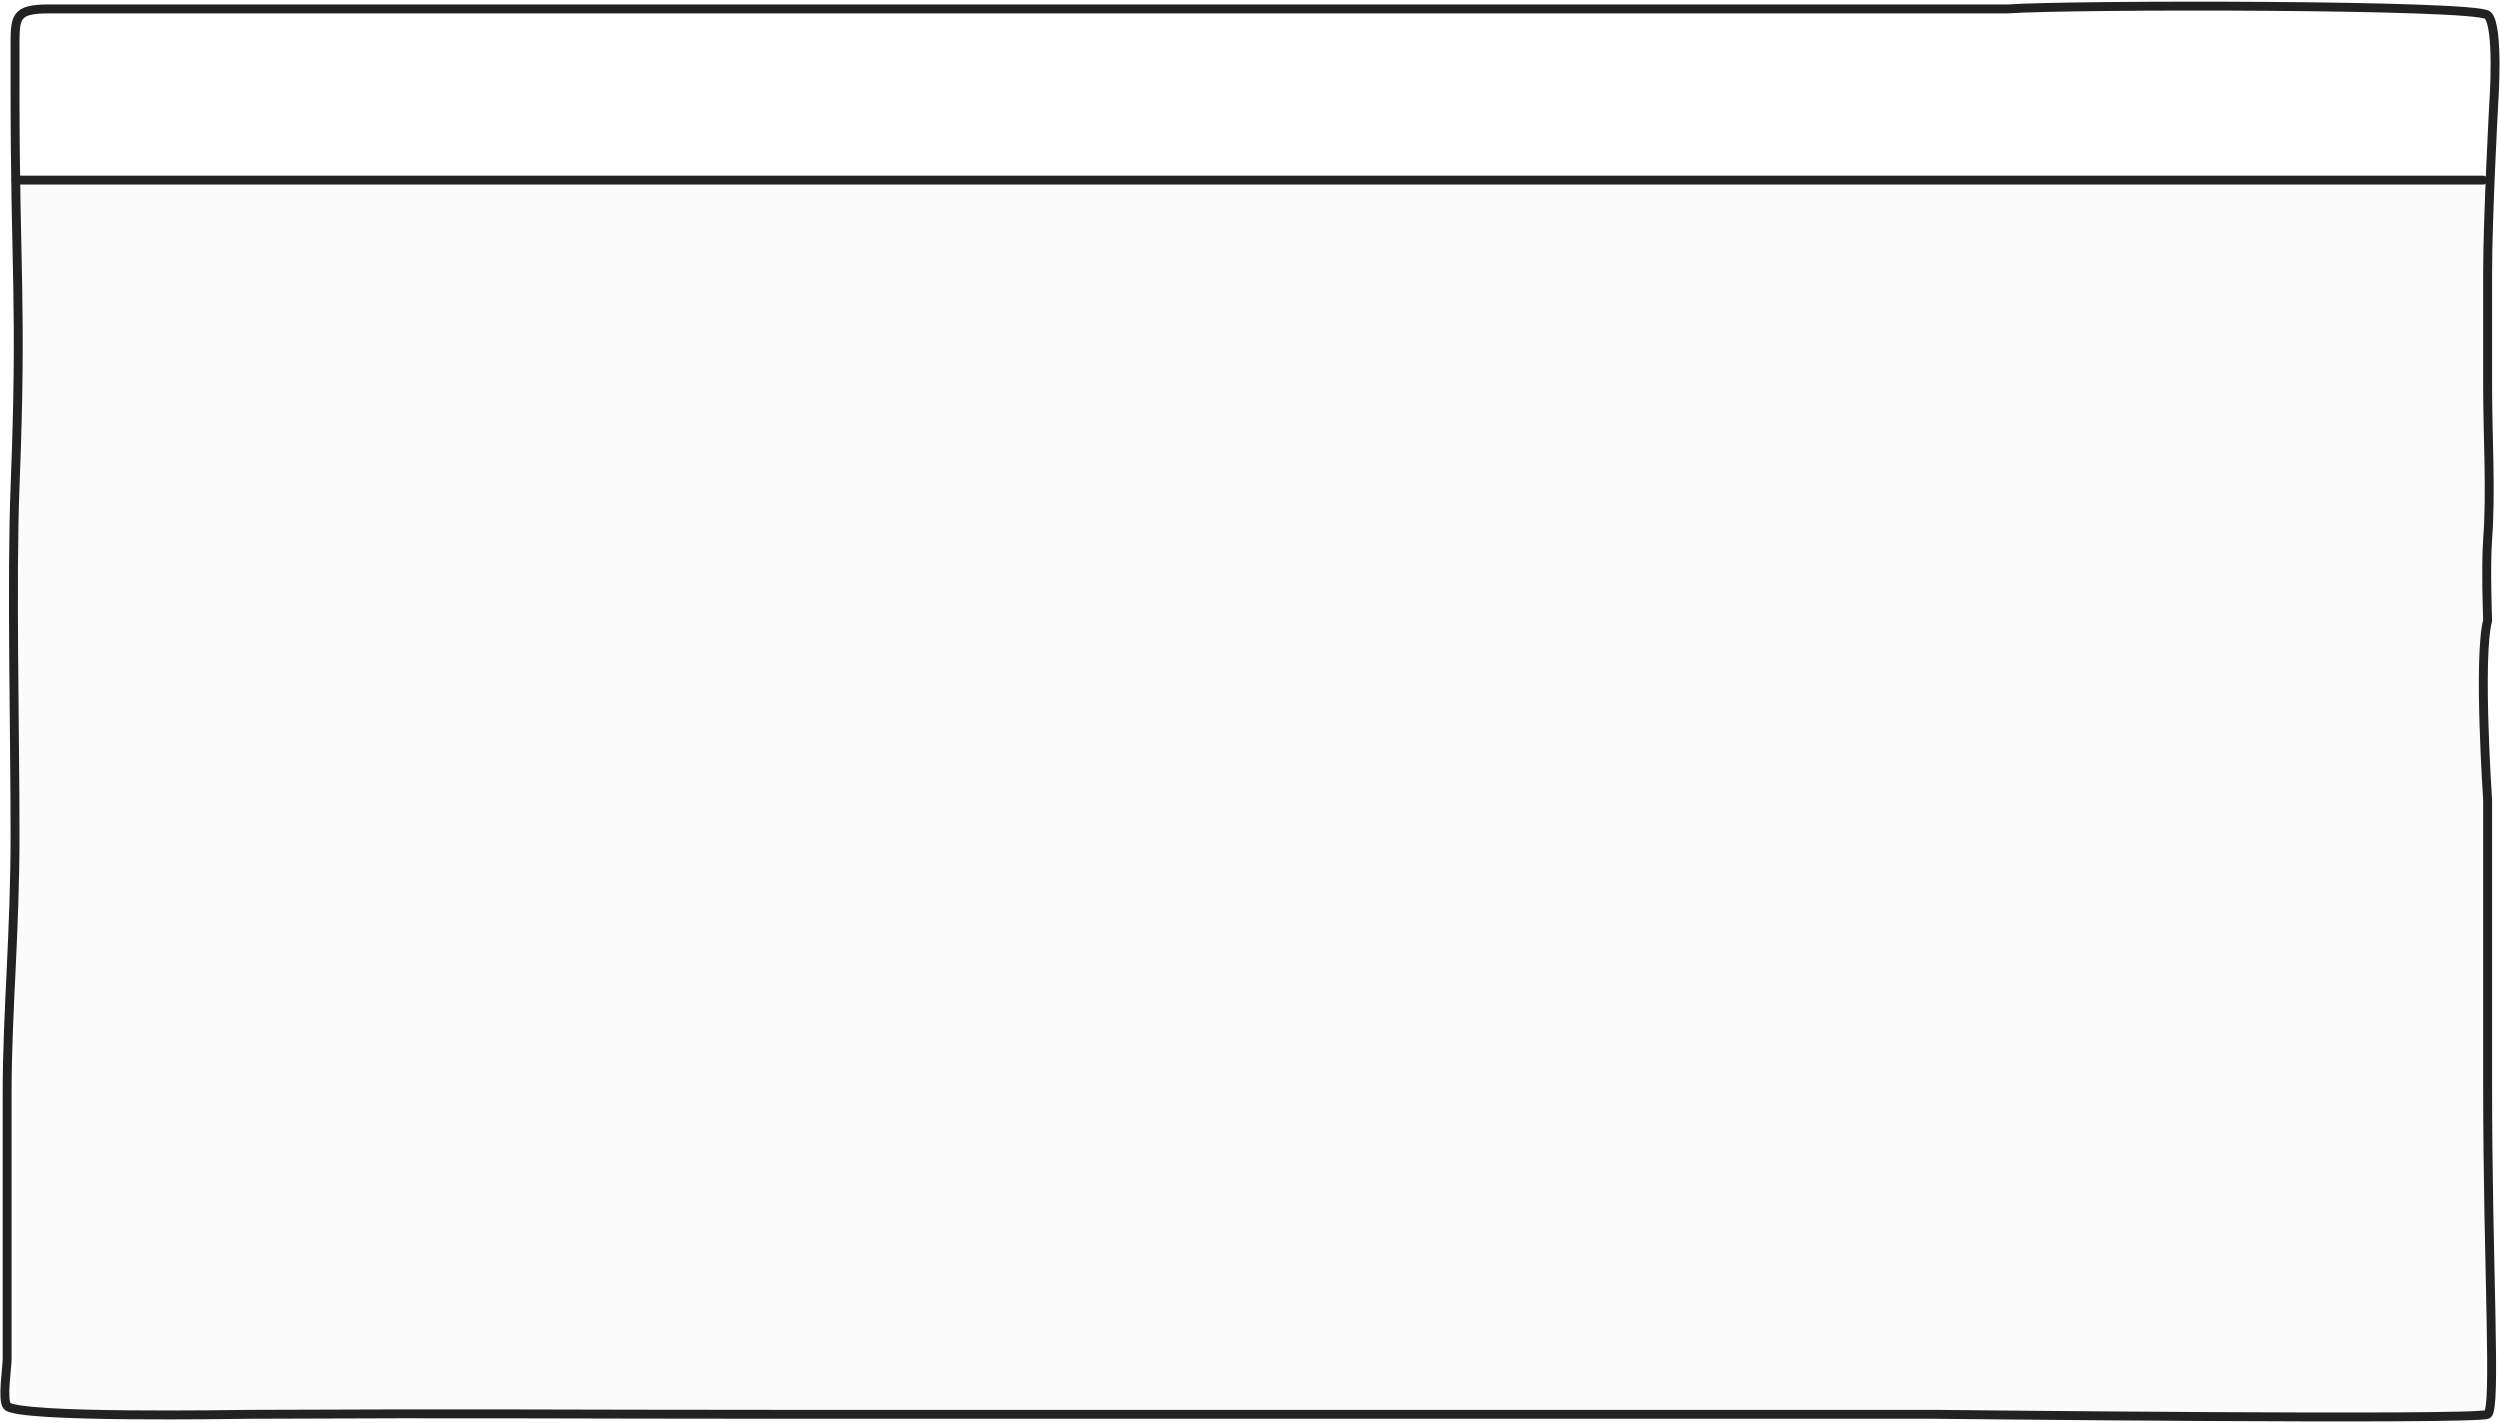
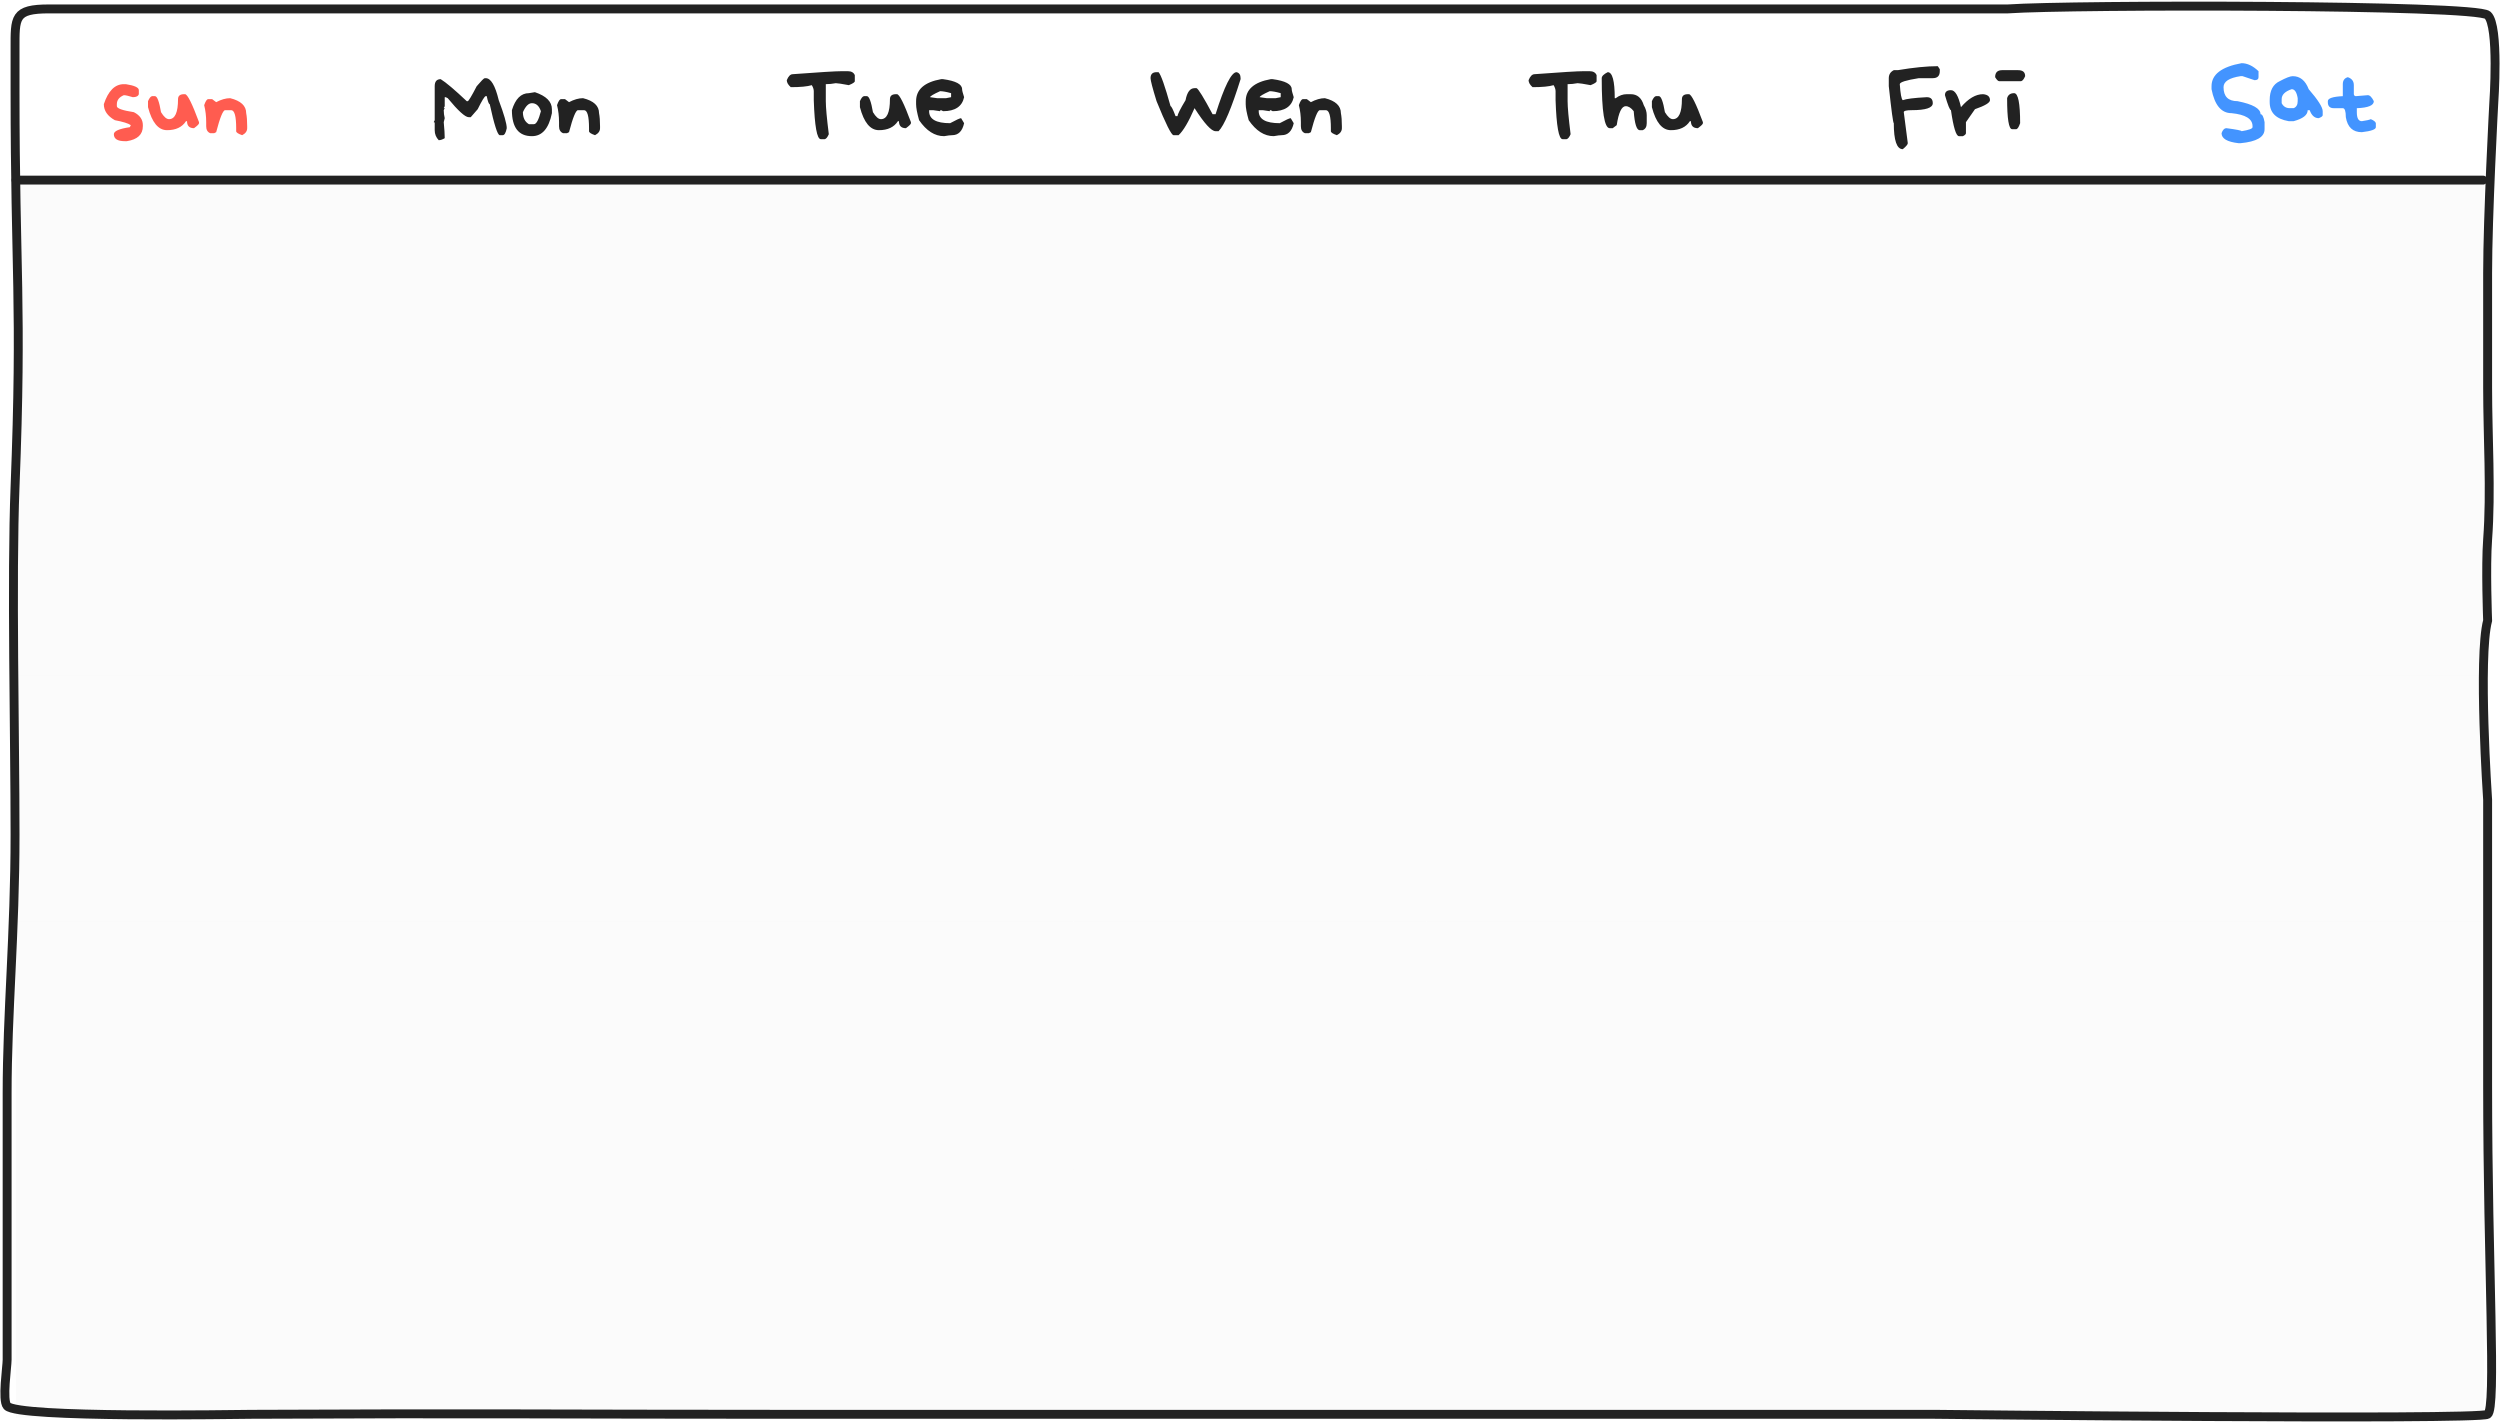
<svg xmlns="http://www.w3.org/2000/svg" width="1402" height="798" viewBox="0 0 1402 798" fill="none">
  <rect x="9" y="240" width="198" height="139" fill="#D9D9D9" fill-opacity="0.1" />
  <rect x="9" y="379" width="198" height="138" fill="#D9D9D9" fill-opacity="0.1" />
  <rect x="9" y="517" width="198" height="139" fill="#D9D9D9" fill-opacity="0.1" />
  <rect x="9" y="656" width="198" height="139" fill="#D9D9D9" fill-opacity="0.1" />
  <rect x="9" y="101" width="198" height="139" fill="#D9D9D9" fill-opacity="0.1" />
  <rect x="207" y="240" width="197" height="139" fill="#D9D9D9" fill-opacity="0.1" />
  <rect x="207" y="379" width="197" height="138" fill="#D9D9D9" fill-opacity="0.1" />
  <rect x="207" y="517" width="197" height="139" fill="#D9D9D9" fill-opacity="0.1" />
  <rect x="207" y="656" width="197" height="139" fill="#D9D9D9" fill-opacity="0.1" />
  <rect x="207" y="101" width="197" height="139" fill="#D9D9D9" fill-opacity="0.1" />
  <rect x="404" y="240" width="198" height="139" fill="#D9D9D9" fill-opacity="0.1" />
  <rect x="404" y="379" width="198" height="138" fill="#D9D9D9" fill-opacity="0.1" />
  <rect x="404" y="517" width="198" height="139" fill="#D9D9D9" fill-opacity="0.1" />
  <rect x="404" y="656" width="198" height="139" fill="#D9D9D9" fill-opacity="0.1" />
  <rect x="404" y="101" width="198" height="139" fill="#D9D9D9" fill-opacity="0.1" />
  <rect x="602" y="240" width="198" height="139" fill="#D9D9D9" fill-opacity="0.1" />
  <rect x="602" y="379" width="198" height="138" fill="#D9D9D9" fill-opacity="0.1" />
  <rect x="602" y="517" width="198" height="139" fill="#D9D9D9" fill-opacity="0.1" />
  <rect x="602" y="656" width="198" height="139" fill="#D9D9D9" fill-opacity="0.1" />
  <rect x="602" y="101" width="198" height="139" fill="#D9D9D9" fill-opacity="0.1" />
  <rect x="800" y="240" width="198" height="139" fill="#D9D9D9" fill-opacity="0.1" />
  <rect x="800" y="379" width="198" height="138" fill="#D9D9D9" fill-opacity="0.1" />
  <rect x="800" y="517" width="198" height="139" fill="#D9D9D9" fill-opacity="0.1" />
  <rect x="800" y="656" width="198" height="139" fill="#D9D9D9" fill-opacity="0.1" />
  <rect x="800" y="101" width="198" height="139" fill="#D9D9D9" fill-opacity="0.1" />
  <rect x="998" y="240" width="197" height="139" fill="#D9D9D9" fill-opacity="0.1" />
  <rect x="998" y="379" width="197" height="138" fill="#D9D9D9" fill-opacity="0.1" />
  <rect x="998" y="517" width="197" height="139" fill="#D9D9D9" fill-opacity="0.1" />
  <rect x="998" y="656" width="197" height="139" fill="#D9D9D9" fill-opacity="0.1" />
  <rect x="998" y="101" width="197" height="139" fill="#D9D9D9" fill-opacity="0.1" />
  <rect x="1195" y="240" width="198" height="139" fill="#D9D9D9" fill-opacity="0.1" />
  <rect x="1195" y="379" width="198" height="138" fill="#D9D9D9" fill-opacity="0.1" />
  <rect x="1195" y="517" width="198" height="139" fill="#D9D9D9" fill-opacity="0.1" />
  <rect x="1195" y="656" width="198" height="139" fill="#D9D9D9" fill-opacity="0.1" />
  <rect x="1195" y="101" width="198" height="139" fill="#D9D9D9" fill-opacity="0.1" />
  <path d="M8.437 273C12.51 169.5 8.437 152.688 8.437 51V27.5C8.437 9.702 7.838 5 27.5 5L84.071 5H321.446H494H670.5L1126 5C1161.81 2.521 1388.5 2.5 1395.06 8.491C1401.62 14.482 1398.5 58 1398.5 58C1398.5 58 1395.06 121.303 1395.06 153.165V217.512C1395.06 244.434 1397.07 275.656 1395.06 302.512C1393.91 317.879 1395.06 348.012 1395.06 348.012C1389.62 368.703 1395.06 448.512 1395.06 448.512V541.011V608.714C1395.06 711.511 1400.12 789.79 1395.06 793.145C1390 796.5 1085.08 793.145 1085.08 793.145H647.836H441.078C313.924 793.145 268.192 792.516 141.078 793.145C132.656 793.187 10.172 795.358 4 788.5C1.122 785.303 4 766.658 4 762.5L4 719L4 613C4 568.405 8.437 523.569 8.437 468C8.437 412.431 6.411 324.5 8.437 273Z" stroke="#222222" stroke-width="5" stroke-linecap="round" />
  <path d="M9 101H1392.5" stroke="#222222" stroke-width="5" stroke-linecap="round" />
+   <path d="M69.448 47.201H70.576C75.43 47.953 77.856 49.074 77.856 50.565V52.82C77.487 53.941 76.366 54.502 74.493 54.502C72.06 53.75 70.378 53.374 69.448 53.374C66.837 54.468 65.531 56.149 65.531 58.419V59.547C65.531 60.805 68.71 61.926 75.067 62.91C78.431 64.619 80.112 67.046 80.112 70.19V70.765C80.112 75.44 77.118 78.243 71.13 79.173H70.002C65.9 79.173 63.85 77.867 63.85 75.256C63.85 73.519 66.837 72.207 72.811 71.318L73.365 70.19C71.998 69.206 69.011 68.276 64.403 67.401C60.288 65.091 58.23 62.097 58.23 58.419C60.705 50.94 64.444 47.201 69.448 47.201ZM103.204 52.82H103.758C105.125 52.82 107.743 58.05 111.612 68.509V69.083C111.612 69.589 110.676 70.525 108.803 71.893C106.191 71.893 104.886 70.58 104.886 67.955H104.312C102.138 71.318 98.59 73 93.668 73C88.801 73 85.246 68.7 83.004 60.101V56.737C83.728 55.028 84.474 54.092 85.239 53.928H86.921C88.151 53.928 89.279 56.922 90.305 62.91C91.891 65.522 93.381 66.827 94.775 66.827C98.152 66.827 99.841 63.088 99.841 55.609C99.841 53.75 100.962 52.82 103.204 52.82ZM129.085 55.056C135.073 56.546 138.067 59.349 138.067 63.464C138.437 65.296 138.621 67.73 138.621 70.765V71.893C138.621 73.533 137.685 74.839 135.812 75.81C133.569 75.044 132.448 74.299 132.448 73.574V71.893C132.448 65.152 131.512 61.782 129.639 61.782H126.275C125.059 61.782 123.377 65.897 121.23 74.128L120.123 74.682H117.867C116.377 74.08 115.632 72.774 115.632 70.765V68.509C115.632 65.145 115.256 61.967 114.504 58.973C115.27 56.73 116.015 55.609 116.739 55.609H118.995L121.23 57.291C124.047 55.801 126.665 55.056 129.085 55.056Z" fill="#FF5C50" />
+   <path d="M271.839 43.838H272.393C275.277 43.838 277.711 47.953 279.693 56.184C282.688 64.154 284.185 69.391 284.185 71.893C283.665 74.504 282.913 75.81 281.929 75.81H280.247C278.989 75.645 277.123 69.849 274.648 58.419C274.129 58.419 273.568 56.922 272.967 53.928H272.393C271.791 53.928 270.294 56.361 267.901 61.228L263.984 65.72H262.856C260.874 65.72 256.95 62.165 251.085 55.056L249.957 54.502H249.403V59.547L248.85 60.654H249.403L248.85 61.782C248.85 63.327 249.034 64.824 249.403 66.273L248.85 68.509C249.219 72.337 249.403 75.331 249.403 77.491C248.173 78.243 247.052 78.619 246.04 78.619C244.536 77.061 243.784 75.188 243.784 73V69.083C243.784 68.7 243.6 68.509 243.23 68.509L243.784 67.401V48.329C243.784 45.704 244.905 44.392 247.147 44.392C250.087 46.21 254.954 50.325 261.749 56.737H262.303C262.754 56.737 264.436 53.935 267.348 48.329C269.904 45.335 271.401 43.838 271.839 43.838ZM299.976 51.692C306.333 53.839 309.512 57.018 309.512 61.228V63.464C307.775 72.064 304.036 76.363 298.294 76.363C290.815 76.363 287.076 71.503 287.076 61.782C289.018 55.425 292.196 52.246 296.612 52.246C296.886 52.246 298.007 52.062 299.976 51.692ZM293.249 62.91C293.249 66.082 294.37 68.324 296.612 69.637H299.422C300.789 69.637 302.095 67.21 303.339 62.356C302.327 59.362 300.646 57.865 298.294 57.865C296.421 57.865 294.739 59.547 293.249 62.91ZM326.964 55.056C332.952 56.546 335.946 59.349 335.946 63.464C336.315 65.296 336.5 67.73 336.5 70.765V71.893C336.5 73.533 335.563 74.839 333.69 75.81C331.448 75.044 330.327 74.299 330.327 73.574V71.893C330.327 65.152 329.391 61.782 327.518 61.782H324.154C322.938 61.782 321.256 65.897 319.109 74.128L318.002 74.682H315.746C314.256 74.08 313.511 72.774 313.511 70.765V68.509C313.511 65.145 313.135 61.967 312.383 58.973C313.148 56.73 313.894 55.609 314.618 55.609H316.874L319.109 57.291C321.926 55.801 324.544 55.056 326.964 55.056Z" fill="#222222" />
+   <path d="M472.074 39.921H475.438C477.447 39.921 478.76 40.666 479.375 42.156V45.52C479.375 46.121 478.254 46.866 476.012 47.755C472.088 47.017 469.654 46.648 468.711 46.648C466.756 47.017 464.89 47.201 463.112 47.201V56.737C463.112 60.142 463.673 66.314 464.794 75.256C464.069 76.951 463.317 77.881 462.538 78.045H460.303C458.156 78.045 456.844 70.758 456.365 56.184V51.139C456.365 50.113 455.996 48.985 455.258 47.755C452.783 48.507 448.853 48.883 443.466 48.883C441.976 47.57 441.23 46.265 441.23 44.966C442.133 42.724 443.254 41.602 444.594 41.602C459.564 40.481 468.725 39.921 472.074 39.921ZM502.446 52.82H503C504.367 52.82 506.985 58.05 510.854 68.509V69.083C510.854 69.589 509.918 70.525 508.045 71.893C505.434 71.893 504.128 70.58 504.128 67.955H503.554C501.38 71.318 497.832 73 492.91 73C488.043 73 484.488 68.7 482.246 60.101V56.737C482.971 55.028 483.716 54.092 484.481 53.928H486.163C487.394 53.928 488.521 56.922 489.547 62.91C491.133 65.522 492.623 66.827 494.018 66.827C497.395 66.827 499.083 63.088 499.083 55.609C499.083 53.75 500.204 52.82 502.446 52.82ZM527.773 44.392H528.881C535.99 45.362 539.545 47.235 539.545 50.011C539.545 50.694 539.921 52.191 540.673 54.502C539.538 59.738 535.607 62.356 528.881 62.356L527.773 61.782C527.391 61.782 527.199 61.974 527.199 62.356L523.282 61.782H521.047V62.356C521.047 66.841 524.971 69.083 532.818 69.083C536.277 67.21 538.335 66.273 538.991 66.273L540.673 69.083C539.688 73.567 537.446 75.81 533.946 75.81C533.003 75.81 531.506 75.994 529.455 76.363C524.205 76.363 519.529 73.376 515.428 67.401C514.307 63.423 513.746 60.429 513.746 58.419V56.737C513.746 50.188 518.422 46.073 527.773 44.392ZM521.601 54.502L525.518 55.056H530.583L533.372 54.502V52.246C530.72 51.508 528.662 51.139 527.199 51.139C523.467 52.82 521.601 53.941 521.601 54.502Z" fill="#222222" />
+   <path d="M648.594 40.475H649.722C651.075 41.924 653.317 48.281 656.448 59.547C656.913 59.547 657.85 61.413 659.258 65.145H660.365C660.365 64.161 661.862 61.174 664.856 56.184C665.718 51.685 667.399 49.437 669.901 49.437H671.029C672.027 49.819 675.021 54.687 680.012 64.038H681.693C686.643 48.329 690.566 40.475 693.465 40.475C694.969 40.844 695.721 41.965 695.721 43.838V44.392C690.635 60.688 686.52 70.416 683.375 73.574H681.693C679.342 73.574 675.411 69.268 669.901 60.654C666.552 68.379 663.564 73.431 660.939 75.81H658.13C656.927 75.81 653.748 69.452 648.594 56.737C646.352 49.464 645.23 45.164 645.23 43.838C645.23 41.596 646.352 40.475 648.594 40.475ZM712.619 44.392H713.727C720.836 45.362 724.391 47.235 724.391 50.011C724.391 50.694 724.767 52.191 725.519 54.502C724.384 59.738 720.453 62.356 713.727 62.356L712.619 61.782C712.236 61.782 712.045 61.974 712.045 62.356L708.128 61.782H705.893V62.356C705.893 66.841 709.816 69.083 717.664 69.083C721.123 67.21 723.181 66.273 723.837 66.273L725.519 69.083C724.534 73.567 722.292 75.81 718.792 75.81C717.849 75.81 716.352 75.994 714.301 76.363C709.051 76.363 704.375 73.376 700.273 67.401C699.152 63.423 698.592 60.429 698.592 58.419V56.737C698.592 50.188 703.268 46.073 712.619 44.392ZM706.446 54.502L710.363 55.056H715.429L718.218 54.502V52.246C715.565 51.508 713.508 51.139 712.045 51.139C708.312 52.82 706.446 53.941 706.446 54.502ZM742.991 55.056C748.979 56.546 751.974 59.349 751.974 63.464C752.343 65.296 752.527 67.73 752.527 70.765V71.893C752.527 73.533 751.591 74.839 749.718 75.81C747.476 75.044 746.354 74.299 746.354 73.574V71.893C746.354 65.152 745.418 61.782 743.545 61.782H740.182C738.965 61.782 737.283 65.897 735.137 74.128L734.029 74.682H731.773C730.283 74.08 729.538 72.774 729.538 70.765V68.509C729.538 65.145 729.162 61.967 728.41 58.973C729.176 56.73 729.921 55.609 730.645 55.609H732.901L735.137 57.291C737.953 55.801 740.571 55.056 742.991 55.056Z" fill="#222222" />
+   <path d="M888.074 39.921H891.438C893.447 39.921 894.76 40.666 895.375 42.156V45.52C895.375 46.121 894.254 46.866 892.012 47.755C888.088 47.017 885.654 46.648 884.711 46.648C882.756 47.017 880.89 47.201 879.112 47.201V56.737C879.112 60.142 879.673 66.314 880.794 75.256C880.069 76.951 879.317 77.881 878.538 78.045H876.303C874.156 78.045 872.844 70.758 872.365 56.184V51.139C872.365 50.113 871.996 48.985 871.258 47.755C868.783 48.507 864.853 48.883 859.466 48.883C857.976 47.57 857.23 46.265 857.23 44.966C858.133 42.724 859.254 41.602 860.594 41.602C875.564 40.481 884.725 39.921 888.074 39.921ZM901.609 40.475C904.234 40.475 905.547 45.335 905.547 55.056H906.101C908.056 53.565 910.113 52.82 912.273 52.82H914.509C918.146 52.82 920.579 54.871 921.81 58.973C922.931 60.9 923.491 62.773 923.491 64.592V69.083C923.491 71.093 922.739 72.398 921.235 73H919.554C917.831 73 916.71 69.452 916.19 62.356C914.741 60.483 913.244 59.547 911.699 59.547C909.416 59.547 907.734 63.095 906.654 70.19L904.419 71.893H902.737C899.743 71.893 898.246 62.541 898.246 43.838C898.246 42.717 899.367 41.596 901.609 40.475ZM946.583 52.82H947.137C948.504 52.82 951.122 58.05 954.991 68.509V69.083C954.991 69.589 954.055 70.525 952.182 71.893C949.57 71.893 948.265 70.58 948.265 67.955H947.69C945.517 71.318 941.969 73 937.047 73C932.18 73 928.625 68.7 926.383 60.101V56.737C927.107 55.028 927.853 54.092 928.618 53.928H930.3C931.53 53.928 932.658 56.922 933.684 62.91C935.27 65.522 936.76 66.827 938.154 66.827C941.531 66.827 943.22 63.088 943.22 55.609C943.22 53.75 944.341 52.82 946.583 52.82Z" fill="#222222" />
+   <path d="M1086.71 37.111L1087.84 38.793V39.921C1087.84 42.532 1086.53 43.838 1083.9 43.838H1076.07C1068.96 44.959 1065.4 46.08 1065.4 47.201C1065.77 52.67 1066.33 55.664 1067.08 56.184C1068.97 55.432 1073.46 54.871 1080.54 54.502C1082.78 54.502 1083.9 55.623 1083.9 57.865C1083.9 60.477 1079.98 61.782 1072.13 61.782C1069.14 61.782 1067.64 62.158 1067.64 62.91L1069.89 80.301C1069.89 80.998 1068.96 82.119 1067.08 83.664C1063.72 83.664 1062.04 78.804 1062.04 69.083C1061.66 69.083 1060.72 62.165 1059.23 48.329V43.838C1059.23 41.801 1060.17 40.304 1062.04 39.347H1064.28C1073.18 37.856 1080.65 37.111 1086.71 37.111ZM1094.09 50.565C1096.42 50.565 1098.29 53.743 1099.71 60.101C1103.87 55.247 1107.98 52.82 1112.04 52.82C1114.66 53.025 1115.98 54.147 1115.98 56.184C1115.98 57.605 1113.17 59.287 1107.57 61.228L1102.5 68.509V74.682C1102.5 75.228 1101.94 75.789 1100.82 76.363H1098.58C1096.99 76.363 1095.49 71.503 1094.09 61.782C1093.48 61.782 1092.36 58.98 1090.73 53.374C1090.73 51.501 1091.85 50.565 1094.09 50.565ZM1122.78 39.347H1131.77C1134.39 39.347 1135.7 40.468 1135.7 42.71C1134.98 44.419 1134.23 45.355 1133.45 45.52H1121.1C1120.53 45.52 1119.78 44.774 1118.87 43.284C1118.87 40.659 1120.17 39.347 1122.78 39.347ZM1129.53 52.246C1131.77 52.246 1132.89 57.858 1132.89 69.083C1132.13 71.325 1131.38 72.446 1130.64 72.446H1128.4C1126.53 72.446 1125.59 66.649 1125.59 55.056C1126.11 53.183 1127.43 52.246 1129.53 52.246Z" fill="#222222" />
+   <path d="M1257.07 35.43C1260.28 35.43 1263.45 36.927 1266.58 39.921V43.284C1266.58 44.405 1265.84 44.966 1264.35 44.966L1257.62 42.71H1256.49C1250.14 43.667 1246.96 45.725 1246.96 48.883C1246.96 54.119 1249.58 56.737 1254.81 56.737C1263.41 58.446 1267.71 60.88 1267.71 64.038C1268.7 64.038 1269.45 65.528 1269.97 68.509V72.446C1269.97 76.862 1265.48 79.481 1256.49 80.301H1255.37C1249.02 79.59 1245.85 77.717 1245.85 74.682C1246.48 72.822 1247.41 71.893 1248.64 71.893C1254.26 72.631 1257.07 73.191 1257.07 73.574C1261.17 72.918 1263.22 72.166 1263.22 71.318V70.765C1263.22 66.677 1259.3 64.243 1251.45 63.464C1245.71 63.464 1241.97 58.98 1240.23 50.011V48.329C1240.23 41.767 1245.84 37.467 1257.07 35.43ZM1285.74 42.71C1289.87 42.71 1292.86 45.144 1294.72 50.011C1299.96 56.054 1302.57 60.169 1302.57 62.356V64.592C1302.57 65.152 1301.82 65.713 1300.32 66.273C1298.04 66.273 1296.35 64.776 1295.27 61.782H1294.15C1294.15 64.476 1291.53 66.533 1286.29 67.955H1283.5C1276.39 66.725 1272.84 63.17 1272.84 57.291V56.184C1272.84 50.81 1274.71 47.256 1278.46 45.52C1281.96 43.647 1284.38 42.71 1285.74 42.71ZM1279.56 55.609V57.865C1280.52 59.725 1282.02 60.654 1284.06 60.654H1286.29C1287.79 60.053 1288.55 58.747 1288.55 56.737V55.056C1287.99 51.692 1286.87 50.011 1285.18 50.011C1281.44 51.255 1279.56 53.121 1279.56 55.609ZM1316.66 43.284C1318.91 44.05 1320.03 45.54 1320.03 47.755V52.82C1320.15 53.559 1320.53 53.928 1321.15 53.928L1327.88 53.374C1329 53.374 1330.12 54.495 1331.24 56.737C1331.24 59.13 1328.07 60.442 1321.71 60.675V62.91C1321.71 66.273 1322.64 67.955 1324.52 67.955C1327.09 67.586 1328.77 67.21 1329.56 66.827C1331.27 67.552 1332.21 68.304 1332.37 69.083V71.318C1332.37 72.59 1329.75 73.526 1324.52 74.128C1319.47 74.128 1316.48 71.325 1315.54 65.72C1315.54 62.356 1314.97 60.675 1313.85 60.675H1308.81C1306.57 60.675 1305.45 59.547 1305.45 57.291V56.737C1305.45 55.124 1308.25 54.188 1313.85 53.928V47.201C1313.85 45.109 1314.79 43.804 1316.66 43.284Z" fill="#4394FF" />
</svg>
